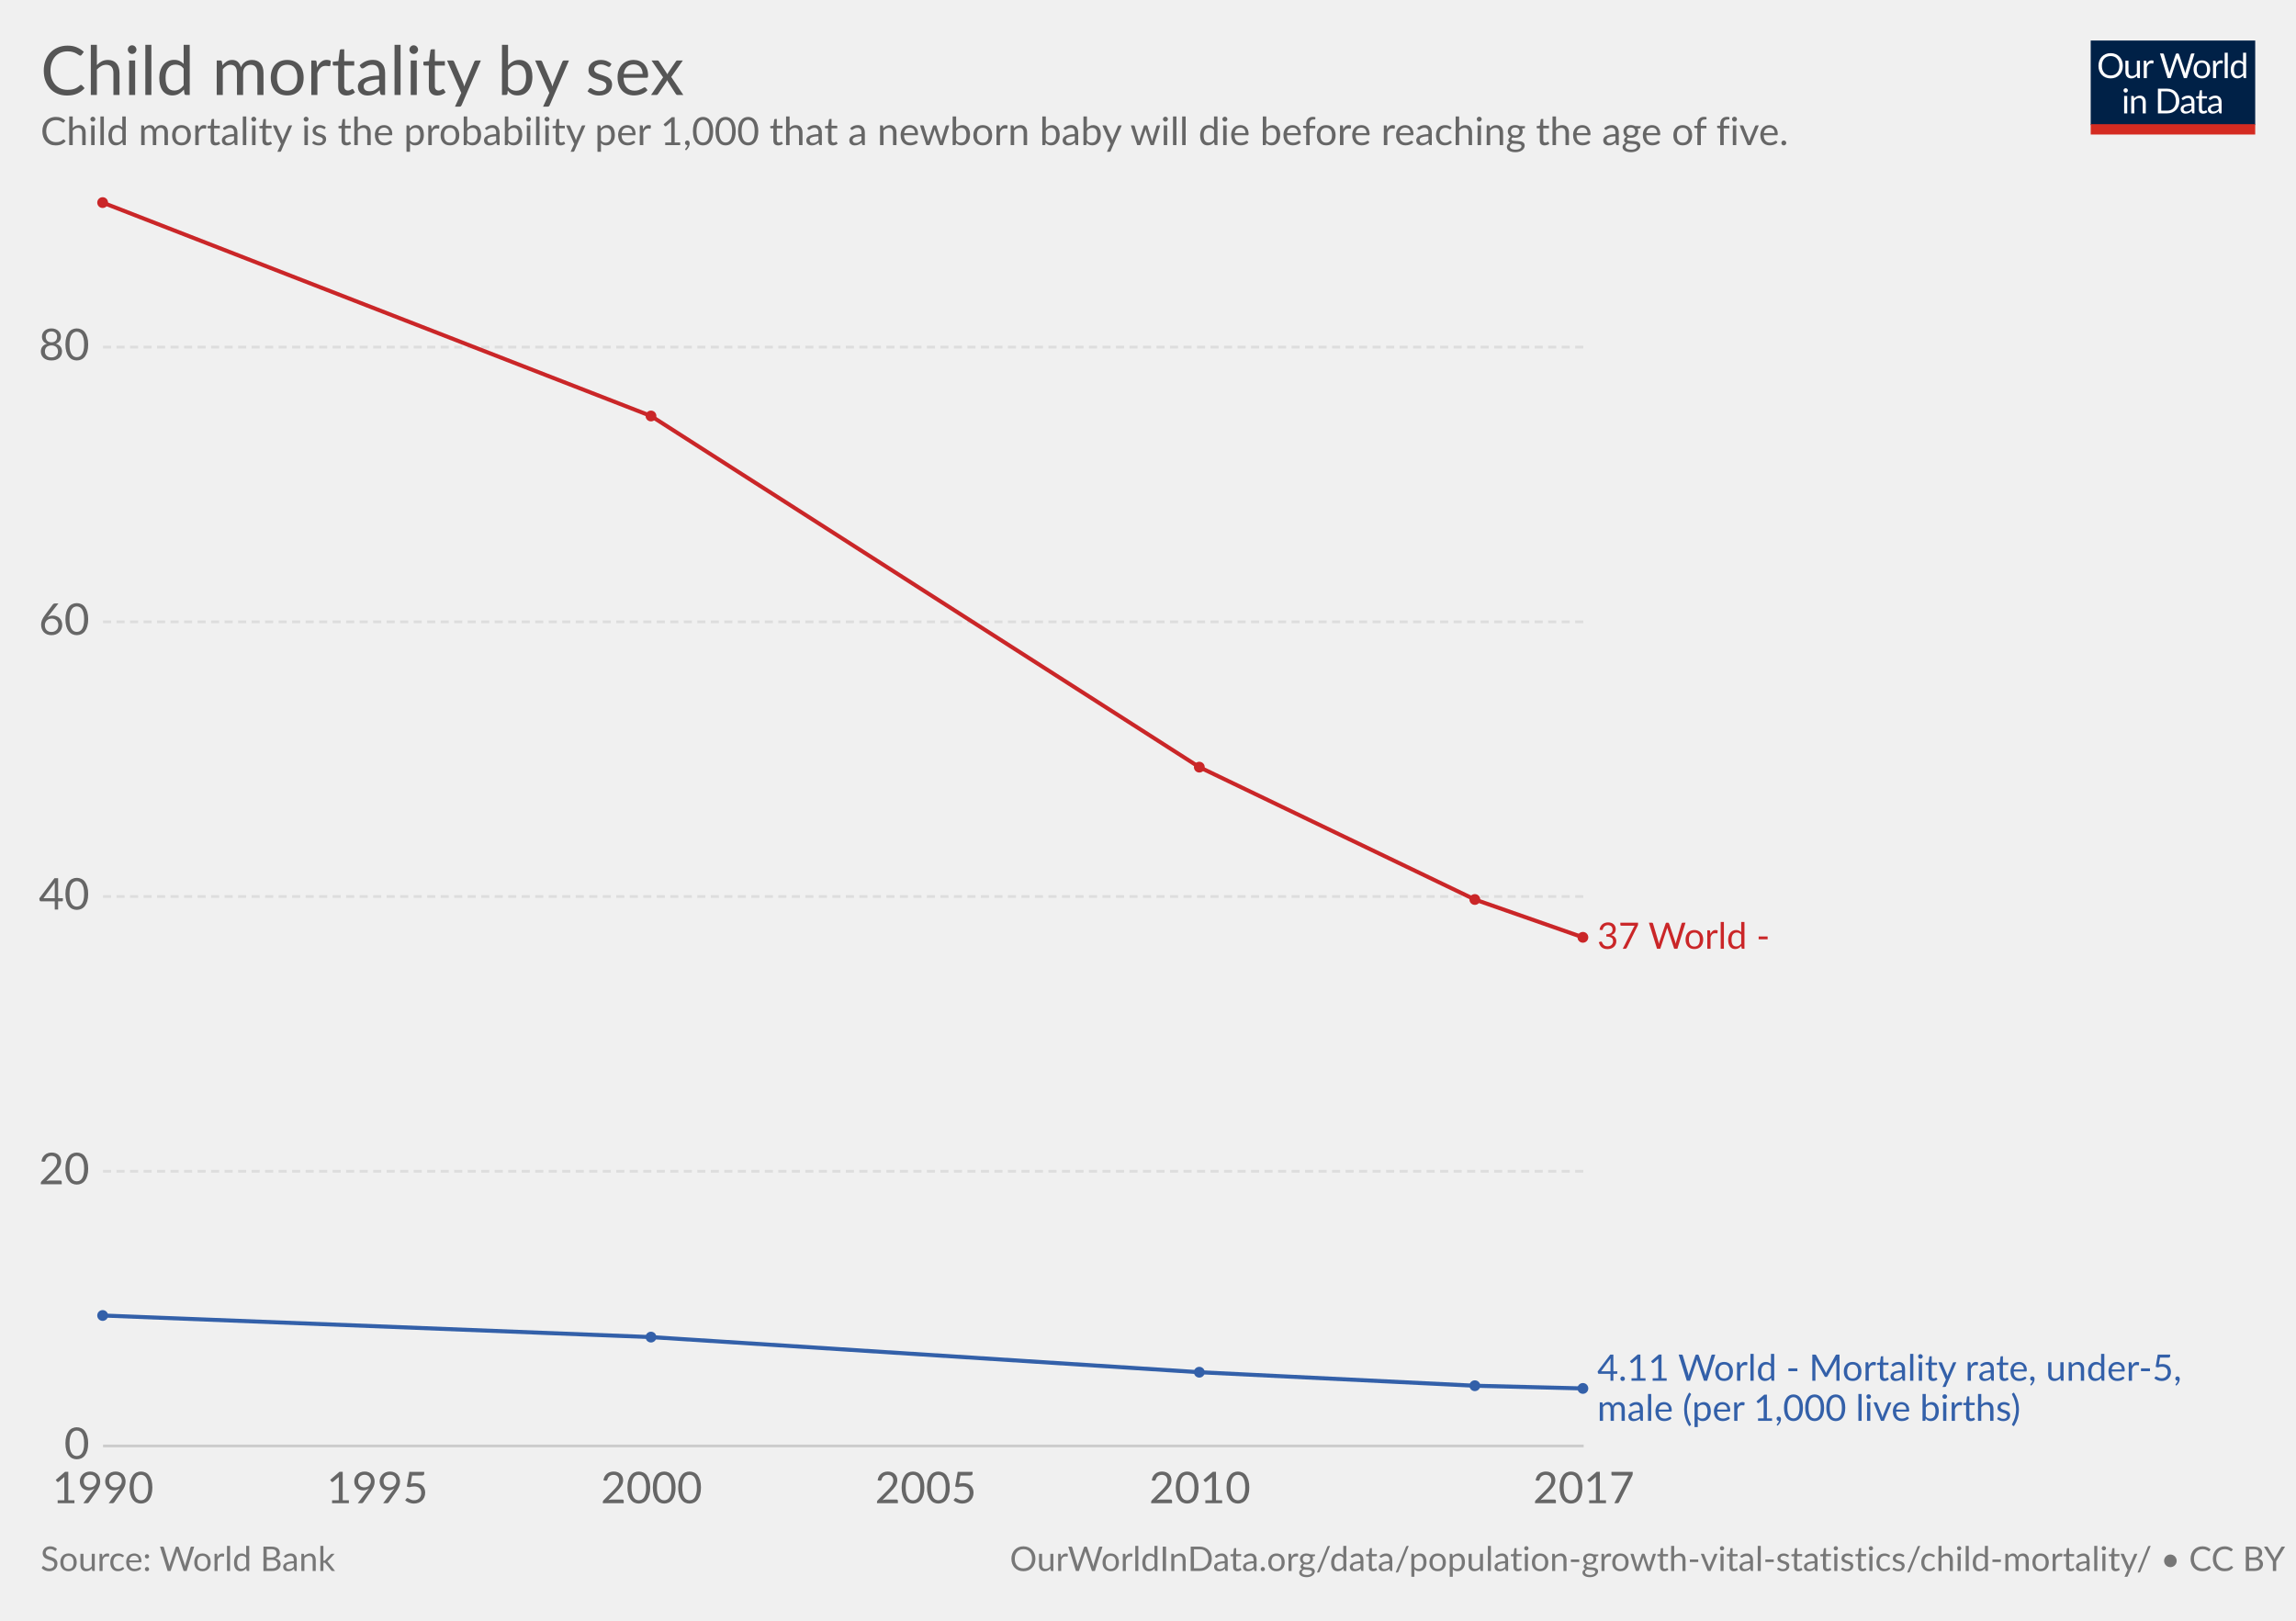
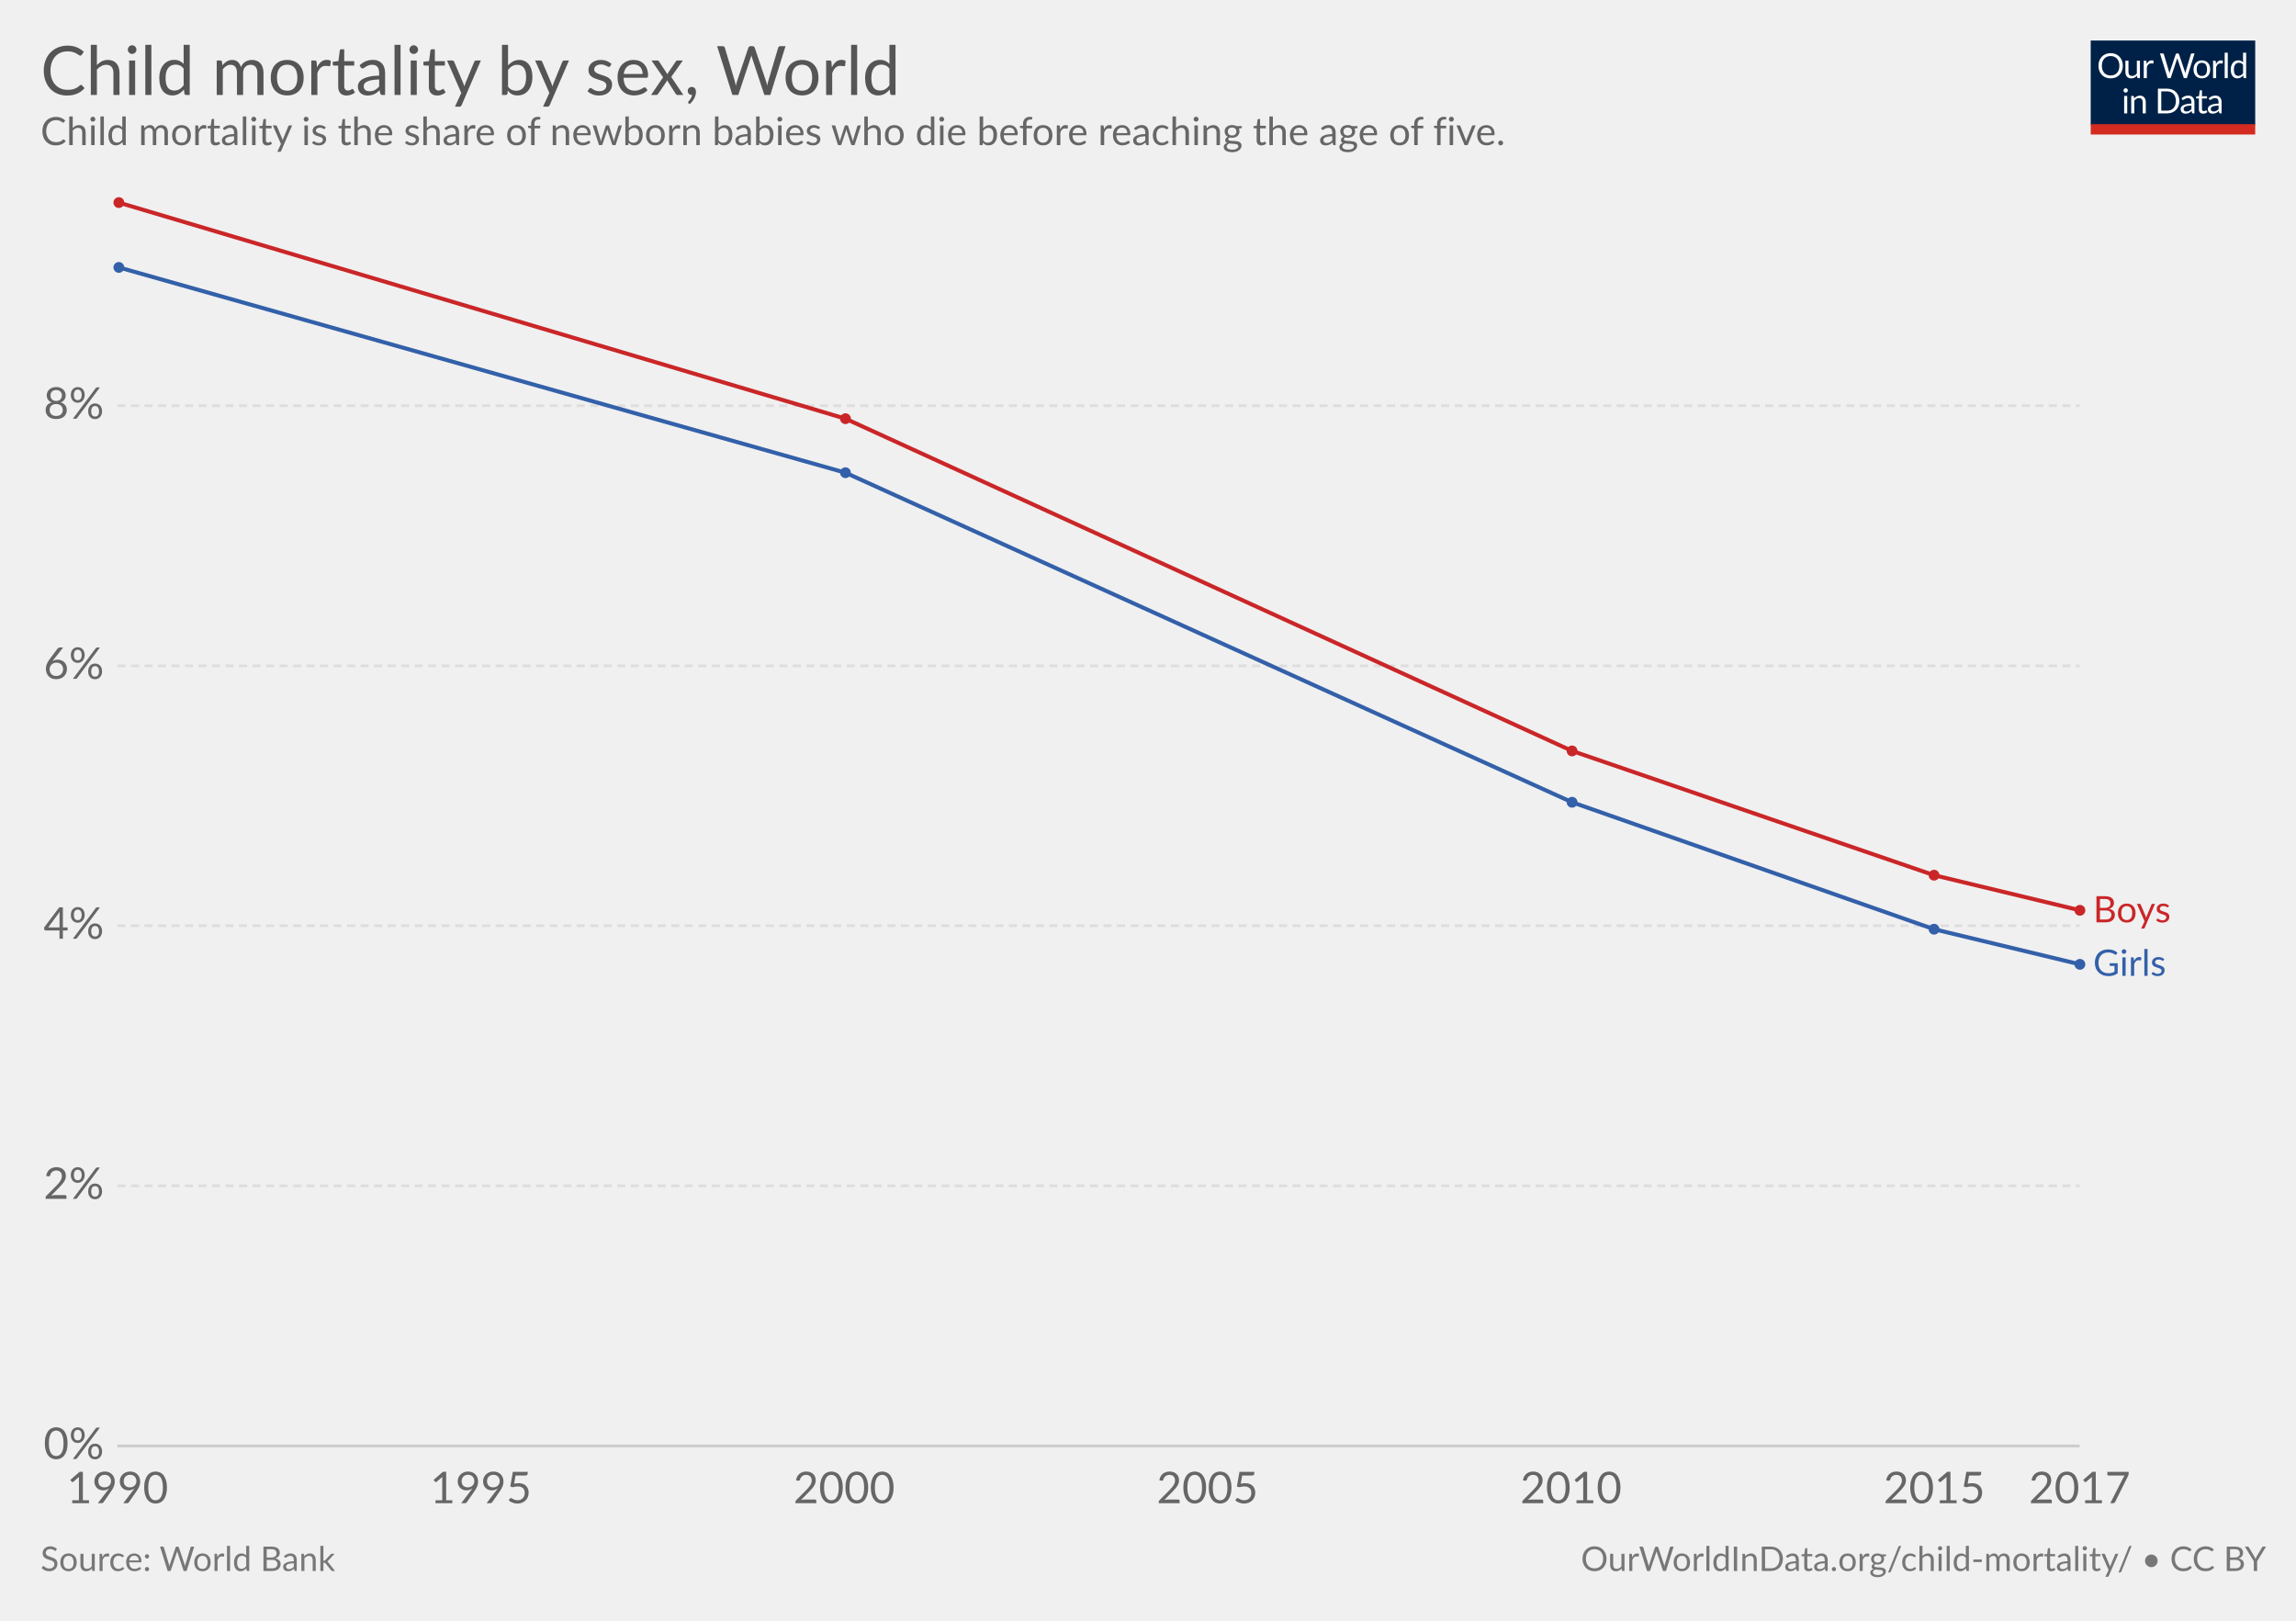
<svg xmlns="http://www.w3.org/2000/svg" version="1.1" style="font-family:Lato, 'Helvetica Neue', Helvetica, Arial, sans-serif;font-size:18px;background-color:white;text-rendering:optimizeLegibility;-webkit-font-smoothing:antialiased" width="850" height="600">
  <g class="HeaderView">
    <g transform="translate(774, 15) scale(0.29)">
      <svg width="210" height="120" viewBox="0 0 210 120" fill="none">
        <g clip-path="url(#clip0)">
          <path d="M0 0H210V107.89H0V0Z" fill="#002147" />
          <path d="M40.979 32.248C40.979 34.609 40.605 36.78 39.857 38.76C39.109 40.725 38.053 42.419 36.689 43.842C35.325 45.265 33.682 46.372 31.761 47.164C29.854 47.941 27.742 48.33 25.425 48.33C23.107 48.33 20.995 47.941 19.089 47.164C17.182 46.372 15.547 45.265 14.183 43.842C12.819 42.419 11.763 40.725 11.015 38.76C10.267 36.78 9.893 34.609 9.893 32.248C9.893 29.887 10.267 27.723 11.015 25.758C11.763 23.778 12.819 22.077 14.183 20.654C15.547 19.217 17.182 18.102 19.089 17.31C20.995 16.518 23.107 16.122 25.425 16.122C27.742 16.122 29.854 16.518 31.761 17.31C33.682 18.102 35.325 19.217 36.689 20.654C38.053 22.077 39.109 23.778 39.857 25.758C40.605 27.723 40.979 29.887 40.979 32.248ZM36.601 32.248C36.601 30.312 36.337 28.574 35.809 27.034C35.281 25.494 34.533 24.196 33.565 23.14C32.597 22.069 31.423 21.248 30.045 20.676C28.666 20.104 27.126 19.818 25.425 19.818C23.738 19.818 22.205 20.104 20.827 20.676C19.448 21.248 18.267 22.069 17.285 23.14C16.317 24.196 15.569 25.494 15.041 27.034C14.513 28.574 14.249 30.312 14.249 32.248C14.249 34.184 14.513 35.922 15.041 37.462C15.569 38.987 16.317 40.285 17.285 41.356C18.267 42.412 19.448 43.226 20.827 43.798C22.205 44.355 23.738 44.634 25.425 44.634C27.126 44.634 28.666 44.355 30.045 43.798C31.423 43.226 32.597 42.412 33.565 41.356C34.533 40.285 35.281 38.987 35.809 37.462C36.337 35.922 36.601 34.184 36.601 32.248ZM62.823 25.714V48H60.491C59.934 48 59.582 47.729 59.435 47.186L59.127 44.788C58.159 45.859 57.074 46.724 55.871 47.384C54.669 48.029 53.29 48.352 51.735 48.352C50.518 48.352 49.44 48.154 48.501 47.758C47.577 47.347 46.8 46.775 46.169 46.042C45.539 45.309 45.062 44.421 44.739 43.38C44.431 42.339 44.277 41.187 44.277 39.926V25.714H48.193V39.926C48.193 41.613 48.575 42.918 49.337 43.842C50.115 44.766 51.295 45.228 52.879 45.228C54.038 45.228 55.116 44.957 56.113 44.414C57.125 43.857 58.057 43.094 58.907 42.126V25.714H62.823ZM71.43 30.18C72.135 28.655 73 27.467 74.027 26.616C75.053 25.751 76.307 25.318 77.789 25.318C78.258 25.318 78.705 25.369 79.131 25.472C79.571 25.575 79.959 25.736 80.297 25.956L80.011 28.882C79.923 29.249 79.703 29.432 79.351 29.432C79.145 29.432 78.845 29.388 78.449 29.3C78.053 29.212 77.605 29.168 77.107 29.168C76.403 29.168 75.772 29.271 75.215 29.476C74.672 29.681 74.181 29.989 73.741 30.4C73.315 30.796 72.927 31.295 72.575 31.896C72.237 32.483 71.929 33.157 71.651 33.92V48H67.713V25.714H69.957C70.382 25.714 70.675 25.795 70.837 25.956C70.998 26.117 71.108 26.396 71.167 26.792L71.43 30.18ZM132.589 16.474L122.755 48H118.927L110.941 23.954C110.867 23.719 110.794 23.47 110.721 23.206C110.662 22.942 110.596 22.663 110.523 22.37C110.449 22.663 110.376 22.942 110.303 23.206C110.23 23.47 110.156 23.719 110.083 23.954L102.053 48H98.225L88.391 16.474H91.933C92.314 16.474 92.629 16.569 92.879 16.76C93.143 16.951 93.311 17.193 93.385 17.486L99.897 39.398C99.999 39.794 100.095 40.219 100.183 40.674C100.285 41.129 100.381 41.613 100.469 42.126C100.571 41.613 100.674 41.129 100.777 40.674C100.894 40.205 101.019 39.779 101.151 39.398L108.565 17.486C108.653 17.237 108.821 17.009 109.071 16.804C109.335 16.584 109.65 16.474 110.017 16.474H111.249C111.63 16.474 111.938 16.569 112.173 16.76C112.407 16.951 112.583 17.193 112.701 17.486L120.093 39.398C120.225 39.779 120.342 40.19 120.445 40.63C120.562 41.07 120.672 41.532 120.775 42.016C120.848 41.532 120.929 41.07 121.017 40.63C121.105 40.19 121.2 39.779 121.303 39.398L127.837 17.486C127.91 17.222 128.072 16.987 128.321 16.782C128.585 16.577 128.9 16.474 129.267 16.474H132.589ZM141.94 25.362C143.568 25.362 145.034 25.633 146.34 26.176C147.645 26.719 148.76 27.489 149.684 28.486C150.608 29.483 151.312 30.693 151.796 32.116C152.294 33.524 152.544 35.101 152.544 36.846C152.544 38.606 152.294 40.19 151.796 41.598C151.312 43.006 150.608 44.209 149.684 45.206C148.76 46.203 147.645 46.973 146.34 47.516C145.034 48.044 143.568 48.308 141.94 48.308C140.297 48.308 138.816 48.044 137.496 47.516C136.19 46.973 135.076 46.203 134.152 45.206C133.228 44.209 132.516 43.006 132.018 41.598C131.534 40.19 131.292 38.606 131.292 36.846C131.292 35.101 131.534 33.524 132.018 32.116C132.516 30.693 133.228 29.483 134.152 28.486C135.076 27.489 136.19 26.719 137.496 26.176C138.816 25.633 140.297 25.362 141.94 25.362ZM141.94 45.25C144.14 45.25 145.782 44.517 146.868 43.05C147.953 41.569 148.496 39.508 148.496 36.868C148.496 34.213 147.953 32.145 146.868 30.664C145.782 29.183 144.14 28.442 141.94 28.442C140.825 28.442 139.85 28.633 139.014 29.014C138.192 29.395 137.503 29.945 136.946 30.664C136.403 31.383 135.992 32.27 135.714 33.326C135.45 34.367 135.318 35.548 135.318 36.868C135.318 39.508 135.86 41.569 136.946 43.05C138.046 44.517 139.71 45.25 141.94 45.25ZM159.908 30.18C160.612 28.655 161.478 27.467 162.504 26.616C163.531 25.751 164.785 25.318 166.266 25.318C166.736 25.318 167.183 25.369 167.608 25.472C168.048 25.575 168.437 25.736 168.774 25.956L168.488 28.882C168.4 29.249 168.18 29.432 167.828 29.432C167.623 29.432 167.322 29.388 166.926 29.3C166.53 29.212 166.083 29.168 165.584 29.168C164.88 29.168 164.25 29.271 163.692 29.476C163.15 29.681 162.658 29.989 162.218 30.4C161.793 30.796 161.404 31.295 161.052 31.896C160.715 32.483 160.407 33.157 160.128 33.92V48H156.19V25.714H158.434C158.86 25.714 159.153 25.795 159.314 25.956C159.476 26.117 159.586 26.396 159.644 26.792L159.908 30.18ZM174.946 15.594V48H171.03V15.594H174.946ZM194.496 31.016C193.763 30.033 192.971 29.351 192.12 28.97C191.269 28.574 190.316 28.376 189.26 28.376C187.192 28.376 185.601 29.117 184.486 30.598C183.371 32.079 182.814 34.191 182.814 36.934C182.814 38.386 182.939 39.633 183.188 40.674C183.437 41.701 183.804 42.551 184.288 43.226C184.772 43.886 185.366 44.37 186.07 44.678C186.774 44.986 187.573 45.14 188.468 45.14C189.759 45.14 190.881 44.847 191.834 44.26C192.802 43.673 193.689 42.845 194.496 41.774V31.016ZM198.412 15.594V48H196.08C195.523 48 195.171 47.729 195.024 47.186L194.672 44.48C193.719 45.624 192.633 46.548 191.416 47.252C190.199 47.956 188.791 48.308 187.192 48.308C185.916 48.308 184.757 48.066 183.716 47.582C182.675 47.083 181.787 46.357 181.054 45.404C180.321 44.451 179.756 43.263 179.36 41.84C178.964 40.417 178.766 38.782 178.766 36.934C178.766 35.291 178.986 33.766 179.426 32.358C179.866 30.935 180.497 29.703 181.318 28.662C182.139 27.621 183.144 26.807 184.332 26.22C185.535 25.619 186.884 25.318 188.38 25.318C189.744 25.318 190.91 25.553 191.878 26.022C192.861 26.477 193.733 27.115 194.496 27.936V15.594H198.412ZM46.614 70.714V93H42.698V70.714H46.614ZM47.45 63.718C47.45 64.099 47.369 64.459 47.208 64.796C47.061 65.119 46.856 65.412 46.592 65.676C46.343 65.925 46.042 66.123 45.69 66.27C45.352 66.417 44.993 66.49 44.612 66.49C44.23 66.49 43.871 66.417 43.534 66.27C43.211 66.123 42.925 65.925 42.676 65.676C42.426 65.412 42.228 65.119 42.082 64.796C41.935 64.459 41.862 64.099 41.862 63.718C41.862 63.337 41.935 62.977 42.082 62.64C42.228 62.288 42.426 61.987 42.676 61.738C42.925 61.474 43.211 61.269 43.534 61.122C43.871 60.975 44.23 60.902 44.612 60.902C44.993 60.902 45.352 60.975 45.69 61.122C46.042 61.269 46.343 61.474 46.592 61.738C46.856 61.987 47.061 62.288 47.208 62.64C47.369 62.977 47.45 63.337 47.45 63.718ZM55.424 73.948C55.908 73.405 56.422 72.914 56.964 72.474C57.507 72.034 58.079 71.66 58.68 71.352C59.296 71.029 59.941 70.787 60.616 70.626C61.306 70.45 62.046 70.362 62.838 70.362C64.055 70.362 65.126 70.567 66.05 70.978C66.989 71.374 67.766 71.946 68.382 72.694C69.013 73.427 69.49 74.315 69.812 75.356C70.135 76.397 70.296 77.549 70.296 78.81V93H66.358V78.81C66.358 77.123 65.969 75.818 65.192 74.894C64.43 73.955 63.264 73.486 61.694 73.486C60.535 73.486 59.45 73.765 58.438 74.322C57.441 74.879 56.517 75.635 55.666 76.588V93H51.728V70.714H54.082C54.639 70.714 54.984 70.985 55.116 71.528L55.424 73.948ZM113.129 77.248C113.129 79.609 112.755 81.758 112.007 83.694C111.259 85.63 110.203 87.287 108.839 88.666C107.475 90.045 105.832 91.115 103.911 91.878C102.004 92.626 99.892 93 97.575 93H85.805V61.474H97.575C99.892 61.474 102.004 61.855 103.911 62.618C105.832 63.366 107.475 64.437 108.839 65.83C110.203 67.209 111.259 68.866 112.007 70.802C112.755 72.738 113.129 74.887 113.129 77.248ZM108.751 77.248C108.751 75.312 108.487 73.581 107.959 72.056C107.431 70.531 106.683 69.24 105.715 68.184C104.747 67.128 103.574 66.321 102.195 65.764C100.816 65.207 99.276 64.928 97.575 64.928H90.073V89.546H97.575C99.276 89.546 100.816 89.267 102.195 88.71C103.574 88.153 104.747 87.353 105.715 86.312C106.683 85.256 107.431 83.965 107.959 82.44C108.487 80.915 108.751 79.184 108.751 77.248ZM128.553 82.968C126.749 83.027 125.209 83.173 123.933 83.408C122.672 83.628 121.638 83.921 120.831 84.288C120.039 84.655 119.46 85.087 119.093 85.586C118.741 86.085 118.565 86.642 118.565 87.258C118.565 87.845 118.661 88.351 118.851 88.776C119.042 89.201 119.299 89.553 119.621 89.832C119.959 90.096 120.347 90.294 120.787 90.426C121.242 90.543 121.726 90.602 122.239 90.602C122.929 90.602 123.559 90.536 124.131 90.404C124.703 90.257 125.239 90.052 125.737 89.788C126.251 89.524 126.735 89.209 127.189 88.842C127.659 88.475 128.113 88.057 128.553 87.588V82.968ZM115.903 73.86C117.135 72.672 118.463 71.785 119.885 71.198C121.308 70.611 122.885 70.318 124.615 70.318C125.862 70.318 126.969 70.523 127.937 70.934C128.905 71.345 129.719 71.917 130.379 72.65C131.039 73.383 131.538 74.271 131.875 75.312C132.213 76.353 132.381 77.497 132.381 78.744V93H130.643C130.262 93 129.969 92.941 129.763 92.824C129.558 92.692 129.397 92.443 129.279 92.076L128.839 89.964C128.253 90.507 127.681 90.991 127.123 91.416C126.566 91.827 125.979 92.179 125.363 92.472C124.747 92.751 124.087 92.963 123.383 93.11C122.694 93.271 121.924 93.352 121.073 93.352C120.208 93.352 119.394 93.235 118.631 93C117.869 92.751 117.201 92.384 116.629 91.9C116.072 91.416 115.625 90.807 115.287 90.074C114.965 89.326 114.803 88.446 114.803 87.434C114.803 86.554 115.045 85.711 115.529 84.904C116.013 84.083 116.798 83.357 117.883 82.726C118.969 82.095 120.384 81.582 122.129 81.186C123.875 80.775 126.016 80.541 128.553 80.482V78.744C128.553 77.013 128.179 75.708 127.431 74.828C126.683 73.933 125.591 73.486 124.153 73.486C123.185 73.486 122.371 73.611 121.711 73.86C121.066 74.095 120.501 74.366 120.017 74.674C119.548 74.967 119.137 75.239 118.785 75.488C118.448 75.723 118.111 75.84 117.773 75.84C117.509 75.84 117.282 75.774 117.091 75.642C116.901 75.495 116.739 75.319 116.607 75.114L115.903 73.86ZM143.568 93.352C141.808 93.352 140.451 92.861 139.498 91.878C138.559 90.895 138.09 89.48 138.09 87.632V73.992H135.406C135.171 73.992 134.973 73.926 134.812 73.794C134.65 73.647 134.57 73.427 134.57 73.134V71.572L138.222 71.11L139.124 64.224C139.168 64.004 139.263 63.828 139.41 63.696C139.571 63.549 139.776 63.476 140.026 63.476H142.006V71.154H148.452V73.992H142.006V87.368C142.006 88.307 142.233 89.003 142.688 89.458C143.142 89.913 143.729 90.14 144.448 90.14C144.858 90.14 145.21 90.089 145.504 89.986C145.812 89.869 146.076 89.744 146.296 89.612C146.516 89.48 146.699 89.363 146.846 89.26C147.007 89.143 147.146 89.084 147.264 89.084C147.469 89.084 147.652 89.209 147.814 89.458L148.958 91.328C148.283 91.959 147.469 92.457 146.516 92.824C145.562 93.176 144.58 93.352 143.568 93.352ZM163.253 82.968C161.449 83.027 159.909 83.173 158.633 83.408C157.372 83.628 156.338 83.921 155.531 84.288C154.739 84.655 154.16 85.087 153.793 85.586C153.441 86.085 153.265 86.642 153.265 87.258C153.265 87.845 153.36 88.351 153.551 88.776C153.742 89.201 153.998 89.553 154.321 89.832C154.658 90.096 155.047 90.294 155.487 90.426C155.942 90.543 156.426 90.602 156.939 90.602C157.628 90.602 158.259 90.536 158.831 90.404C159.403 90.257 159.938 90.052 160.437 89.788C160.95 89.524 161.434 89.209 161.889 88.842C162.358 88.475 162.813 88.057 163.253 87.588V82.968ZM150.603 73.86C151.835 72.672 153.162 71.785 154.585 71.198C156.008 70.611 157.584 70.318 159.315 70.318C160.562 70.318 161.669 70.523 162.637 70.934C163.605 71.345 164.419 71.917 165.079 72.65C165.739 73.383 166.238 74.271 166.575 75.312C166.912 76.353 167.081 77.497 167.081 78.744V93H165.343C164.962 93 164.668 92.941 164.463 92.824C164.258 92.692 164.096 92.443 163.979 92.076L163.539 89.964C162.952 90.507 162.38 90.991 161.823 91.416C161.266 91.827 160.679 92.179 160.063 92.472C159.447 92.751 158.787 92.963 158.083 93.11C157.394 93.271 156.624 93.352 155.773 93.352C154.908 93.352 154.094 93.235 153.331 93C152.568 92.751 151.901 92.384 151.329 91.9C150.772 91.416 150.324 90.807 149.987 90.074C149.664 89.326 149.503 88.446 149.503 87.434C149.503 86.554 149.745 85.711 150.229 84.904C150.713 84.083 151.498 83.357 152.583 82.726C153.668 82.095 155.084 81.582 156.829 81.186C158.574 80.775 160.716 80.541 163.253 80.482V78.744C163.253 77.013 162.879 75.708 162.131 74.828C161.383 73.933 160.29 73.486 158.853 73.486C157.885 73.486 157.071 73.611 156.411 73.86C155.766 74.095 155.201 74.366 154.717 74.674C154.248 74.967 153.837 75.239 153.485 75.488C153.148 75.723 152.81 75.84 152.473 75.84C152.209 75.84 151.982 75.774 151.791 75.642C151.6 75.495 151.439 75.319 151.307 75.114L150.603 73.86Z" fill="white" />
          <rect y="106.789" width="210" height="13.211" fill="#D42B21" />
        </g>
        <defs>
          <clipPath id="clip0">
            <rect width="210" height="120" fill="white" />
          </clipPath>
        </defs>
      </svg>
    </g>
    <a href="https://ourworldindata.org/grapher/child-mortality-line-chart-by-sex" target="_blank">
      <text font-size="25.20" x="15.0" y="35.2" fill="#555">
-         <tspan x="15" y="35.16">Child mortality by sex</tspan>
+         <tspan x="15" y="35.16">Child mortality by sex, World</tspan>
      </text>
    </a>
    <text font-size="14.40" x="15.0" y="53.7" fill="#666">
-       <tspan x="15" y="53.72">Child mortality is the probability per 1,000 that a newborn baby will die before reaching the age of five.</tspan>
+       <tspan x="15" y="53.72">Child mortality is the share of newborn babies who die before reaching the age of five.</tspan>
    </text>
  </g>
  <g class="LineChart">
    <defs>
-       <clipPath id="boundsClip-617">
-         <rect x="28.144" y="0" width="830" height="963.8" />
+       <clipPath id="boundsClip-1">
+         <rect x="33.49" y="0" width="830" height="963.8" />
      </clipPath>
    </defs>
    <g class="AxisBoxView">
      <g class="HorizontalAxis">
-         <text x="38.1" y="556.5" fill="#666" text-anchor="middle" font-size="16.2">1990</text>
-         <text x="139.7" y="556.5" fill="#666" text-anchor="middle" font-size="16.2">1995</text>
-         <text x="241.2" y="556.5" fill="#666" text-anchor="middle" font-size="16.2">2000</text>
-         <text x="342.7" y="556.5" fill="#666" text-anchor="middle" font-size="16.2">2005</text>
-         <text x="444.2" y="556.5" fill="#666" text-anchor="middle" font-size="16.2">2010</text>
-         <text x="586.3" y="556.5" fill="#666" text-anchor="middle" font-size="16.2">2017</text>
+         <text x="43.5" y="556.5" fill="#666" text-anchor="middle" font-size="16.2">1990</text>
+         <text x="178" y="556.5" fill="#666" text-anchor="middle" font-size="16.2">1995</text>
+         <text x="312.5" y="556.5" fill="#666" text-anchor="middle" font-size="16.2">2000</text>
+         <text x="447" y="556.5" fill="#666" text-anchor="middle" font-size="16.2">2005</text>
+         <text x="581.6" y="556.5" fill="#666" text-anchor="middle" font-size="16.2">2010</text>
+         <text x="716.1" y="556.5" fill="#666" text-anchor="middle" font-size="16.2">2015</text>
+         <text x="769.9" y="556.5" fill="#666" text-anchor="middle" font-size="16.2">2017</text>
      </g>
      <g class="VerticalAxis">
-         <text x="33.14" y="535.3" fill="#666" dominant-baseline="middle" text-anchor="end" font-size="16.2">0</text>
-         <text x="33.14" y="433.6" fill="#666" dominant-baseline="middle" text-anchor="end" font-size="16.2">20</text>
-         <text x="33.14" y="331.9" fill="#666" dominant-baseline="middle" text-anchor="end" font-size="16.2">40</text>
-         <text x="33.14" y="230.2" fill="#666" dominant-baseline="middle" text-anchor="end" font-size="16.2">60</text>
-         <text x="33.14" y="128.5" fill="#666" dominant-baseline="middle" text-anchor="end" font-size="16.2">80</text>
+         <text x="38.49" y="535.3" fill="#666" dominant-baseline="middle" text-anchor="end" font-size="16.2">0%</text>
+         <text x="38.49" y="439" fill="#666" dominant-baseline="middle" text-anchor="end" font-size="16.2">2%</text>
+         <text x="38.49" y="342.7" fill="#666" dominant-baseline="middle" text-anchor="end" font-size="16.2">4%</text>
+         <text x="38.49" y="246.5" fill="#666" dominant-baseline="middle" text-anchor="end" font-size="16.2">6%</text>
+         <text x="38.49" y="150.2" fill="#666" dominant-baseline="middle" text-anchor="end" font-size="16.2">8%</text>
      </g>
      <g class="AxisGridLines">
-         <line x1="38.14" y1="535.3" x2="586.29" y2="535.3" stroke="#ccc" />
-         <line x1="38.14" y1="433.6" x2="586.29" y2="433.6" stroke="#ddd" stroke-dasharray="3,2" />
-         <line x1="38.14" y1="331.9" x2="586.29" y2="331.9" stroke="#ddd" stroke-dasharray="3,2" />
-         <line x1="38.14" y1="230.2" x2="586.29" y2="230.2" stroke="#ddd" stroke-dasharray="3,2" />
-         <line x1="38.14" y1="128.5" x2="586.29" y2="128.5" stroke="#ddd" stroke-dasharray="3,2" />
+         <line x1="43.49" y1="535.3" x2="769.89" y2="535.3" stroke="#ccc" />
+         <line x1="43.49" y1="439" x2="769.89" y2="439" stroke="#ddd" stroke-dasharray="3,2" />
+         <line x1="43.49" y1="342.7" x2="769.89" y2="342.7" stroke="#ddd" stroke-dasharray="3,2" />
+         <line x1="43.49" y1="246.5" x2="769.89" y2="246.5" stroke="#ddd" stroke-dasharray="3,2" />
+         <line x1="43.49" y1="150.2" x2="769.89" y2="150.2" stroke="#ddd" stroke-dasharray="3,2" />
      </g>
    </g>
-     <g clip-path="url(#boundsClip-617)">
+     <g clip-path="url(#boundsClip-1)">
      <g class="ComparisonLine">
        <defs>
-           <clipPath id="axisBounds-618">
-             <rect x="38.144" y="74.6" width="548.151" height="460.7" />
+           <clipPath id="axisBounds-2">
+             <rect x="43.49" y="74.6" width="726.405" height="460.7" />
          </clipPath>
        </defs>
-         <path d="M38.1,-9583.8L43.6,-9585.2L49.1,-9586.6L54.6,-9587.9L60.1,-9589.3L65.6,-9590.7L71,-9592.1L76.5,-9593.4L82,-9594.8L87.5,-9596.2L93,-9597.6L98.4,-9598.9L103.9,-9600.3L109.4,-9601.7L114.9,-9603L120.4,-9604.4L125.8,-9605.8L131.3,-9607.2L136.8,-9608.5L142.3,-9609.9L147.8,-9611.3L153.3,-9612.7L158.7,-9614L164.2,-9615.4L169.7,-9616.8L175.2,-9618.2L180.7,-9619.5L186.1,-9620.9L191.6,-9622.3L197.1,-9623.6L202.6,-9625L208.1,-9626.4L213.6,-9627.8L219,-9629.1L224.5,-9630.5L230,-9631.9L235.5,-9633.3L241,-9634.6L246.4,-9636L251.9,-9637.4L257.4,-9638.7L262.9,-9640.1L268.4,-9641.5L273.8,-9642.9L279.3,-9644.2L284.8,-9645.6L290.3,-9647L295.8,-9648.4L301.3,-9649.7L306.7,-9651.1L312.2,-9652.5L317.7,-9653.8L323.2,-9655.2L328.7,-9656.6L334.1,-9658L339.6,-9659.3L345.1,-9660.7L350.6,-9662.1L356.1,-9663.5L361.6,-9664.8L367,-9666.2L372.5,-9667.6L378,-9669L383.5,-9670.3L389,-9671.7L394.4,-9673.1L399.9,-9674.4L405.4,-9675.8L410.9,-9677.2L416.4,-9678.6L421.8,-9679.9L427.3,-9681.3L432.8,-9682.7L438.3,-9684.1L443.8,-9685.4L449.3,-9686.8L454.7,-9688.2L460.2,-9689.5L465.7,-9690.9L471.2,-9692.3L476.7,-9693.7L482.1,-9695L487.6,-9696.4L493.1,-9697.8L498.6,-9699.2L504.1,-9700.5L509.6,-9701.9L515,-9703.3L520.5,-9704.6L526,-9706L531.5,-9707.4L537,-9708.8L542.4,-9710.1L547.9,-9711.5L553.4,-9712.9L558.9,-9714.3L564.4,-9715.6L569.9,-9717L575.3,-9718.4L580.8,-9719.7" clip-path="url(#axisBounds-618)" fill="none" stroke="#ccc" />
+         <path d="M43.5,-95263.3L50.8,-95276.3L58,-95289.3L65.3,-95302.3L72.5,-95315.3L79.8,-95328.3L87.1,-95341.3L94.3,-95354.3L101.6,-95367.3L108.9,-95380.3L116.1,-95393.3L123.4,-95406.3L130.7,-95419.3L137.9,-95432.3L145.2,-95445.3L152.5,-95458.3L159.7,-95471.3L167,-95484.3L174.2,-95497.3L181.5,-95510.3L188.8,-95523.3L196,-95536.3L203.3,-95549.3L210.6,-95562.3L217.8,-95575.3L225.1,-95588.3L232.4,-95601.3L239.6,-95614.3L246.9,-95627.3L254.1,-95640.3L261.4,-95653.3L268.7,-95666.3L275.9,-95679.3L283.2,-95692.3L290.5,-95705.3L297.7,-95718.3L305,-95731.3L312.3,-95744.3L319.5,-95757.3L326.8,-95770.3L334.1,-95783.3L341.3,-95796.3L348.6,-95809.2L355.8,-95822.2L363.1,-95835.2L370.4,-95848.2L377.6,-95861.2L384.9,-95874.2L392.2,-95887.2L399.4,-95900.2L406.7,-95913.2L414,-95926.2L421.2,-95939.2L428.5,-95952.2L435.7,-95965.2L443,-95978.2L450.3,-95991.2L457.5,-96004.2L464.8,-96017.2L472.1,-96030.2L479.3,-96043.2L486.6,-96056.2L493.9,-96069.2L501.1,-96082.2L508.4,-96095.2L515.7,-96108.2L522.9,-96121.2L530.2,-96134.2L537.4,-96147.2L544.7,-96160.2L552,-96173.2L559.2,-96186.2L566.5,-96199.2L573.8,-96212.2L581,-96225.2L588.3,-96238.2L595.6,-96251.2L602.8,-96264.2L610.1,-96277.2L617.3,-96290.2L624.6,-96303.2L631.9,-96316.2L639.1,-96329.2L646.4,-96342.2L653.7,-96355.2L660.9,-96368.2L668.2,-96381.2L675.5,-96394.2L682.7,-96407.1L690,-96420.1L697.3,-96433.1L704.5,-96446.1L711.8,-96459.1L719,-96472.1L726.3,-96485.1L733.6,-96498.1L740.8,-96511.1L748.1,-96524.1L755.4,-96537.1L762.6,-96550.1" clip-path="url(#axisBounds-2)" fill="none" stroke="#ccc" />
      </g>
-       <g class="HeightedLegend clickable">
+       <g class="HeightedLegend">
        <g class="legendMark">
-           <rect x="586.295" y="340.45" width="101.15" height="13.5" fill="#fff" opacity="0" />
-           <text font-size="13.50" x="591.3" y="351.3" fill="#ca2628">
-             <tspan x="591.295" y="351.25">37 World - </tspan>
+           <rect x="769.895" y="330.65" width="65.105" height="13.5" fill="#fff" opacity="0" />
+           <text font-size="13.50" x="774.9" y="341.4" fill="#ca2628">
+             <tspan x="774.895" y="341.45">Boys</tspan>
          </text>
        </g>
        <g class="legendMark">
-           <rect x="586.295" y="500.35" width="248.705" height="28.1" fill="#fff" opacity="0" />
-           <text font-size="13.50" x="591.3" y="511.1" fill="#3360a9">
-             <tspan x="591.295" y="511.15">4.11 World - Mortality rate, under-5,</tspan>
-             <tspan x="591.295" y="526">male (per 1,000 live births)</tspan>
+           <rect x="769.895" y="350.45" width="62.675" height="13.5" fill="#fff" opacity="0" />
+           <text font-size="13.50" x="774.9" y="361.3" fill="#3360a9">
+             <tspan x="774.895" y="361.25">Girls</tspan>
          </text>
        </g>
      </g>
      <g class="Lines">
-         <rect x="38" y="75" width="548" height="461" fill="rgba(255,255,255,0)" opacity="0" />
+         <rect x="43" y="75" width="726" height="461" fill="rgba(255,255,255,0)" opacity="0" />
        <g class="key-World_0">
-           <path stroke="#ca2628" stroke-linecap="round" d="M38 75L241 154L444 284L546 333L586 347" fill="none" stroke-width="1.5" />
-           <g fill="#ca2628">
-             <circle cx="38" cy="75" r="2" />
-             <circle cx="241" cy="154" r="2" />
-             <circle cx="444" cy="284" r="2" />
-             <circle cx="546" cy="333" r="2" />
-             <circle cx="586" cy="347" r="2" />
+           <path stroke="#3360a9" stroke-linecap="round" d="M44 99L313 175L582 297L716 344L770 357" fill="none" stroke-width="1.5" />
+           <g fill="#3360a9">
+             <circle cx="44" cy="99" r="2" />
+             <circle cx="313" cy="175" r="2" />
+             <circle cx="582" cy="297" r="2" />
+             <circle cx="716" cy="344" r="2" />
+             <circle cx="770" cy="357" r="2" />
          </g>
        </g>
        <g class="key-World_1">
-           <path stroke="#3360a9" stroke-linecap="round" d="M38 487L241 495L444 508L546 513L586 514" fill="none" stroke-width="1.5" />
-           <g fill="#3360a9">
-             <circle cx="38" cy="487" r="2" />
-             <circle cx="241" cy="495" r="2" />
-             <circle cx="444" cy="508" r="2" />
-             <circle cx="546" cy="513" r="2" />
-             <circle cx="586" cy="514" r="2" />
+           <path stroke="#ca2628" stroke-linecap="round" d="M44 75L313 155L582 278L716 324L770 337" fill="none" stroke-width="1.5" />
+           <g fill="#ca2628">
+             <circle cx="44" cy="75" r="2" />
+             <circle cx="313" cy="155" r="2" />
+             <circle cx="582" cy="278" r="2" />
+             <circle cx="716" cy="324" r="2" />
+             <circle cx="770" cy="337" r="2" />
          </g>
        </g>
      </g>
    </g>
  </g>
  <g class="SourcesFooter" style="fill:#777">
    <g class="clickable" style="fill:#777">
      <text font-size="12.60" x="15.0" y="581.6">
        <tspan x="15" y="581.58">Source: World Bank</tspan>
      </text>
    </g>
-     <text font-size="12.60" x="373.8" y="581.6">
-       <tspan x="373.84" y="581.58">
-         <a target="_blank" style="fill: #777;" href="https://ourworldindata.org/data/population-growth-vital-statistics/child-mortality/">OurWorldInData.org/data/population-growth-vital-statistics/child-mortality/</a> • <a style="fill: #777;" class="cclogo" href="http://creativecommons.org/licenses/by/4.0/deed.en_US" target="_blank">CC BY</a>
+     <text font-size="12.60" x="585.3" y="581.6">
+       <tspan x="585.268" y="581.58">
+         <a target="_blank" style="fill: #777;" href="https://ourworldindata.org/child-mortality/">OurWorldInData.org/child-mortality/</a> • <a style="fill: #777;" class="cclogo" href="http://creativecommons.org/licenses/by/4.0/deed.en_US" target="_blank">CC BY</a>
      </tspan>
    </text>
  </g>
</svg>
